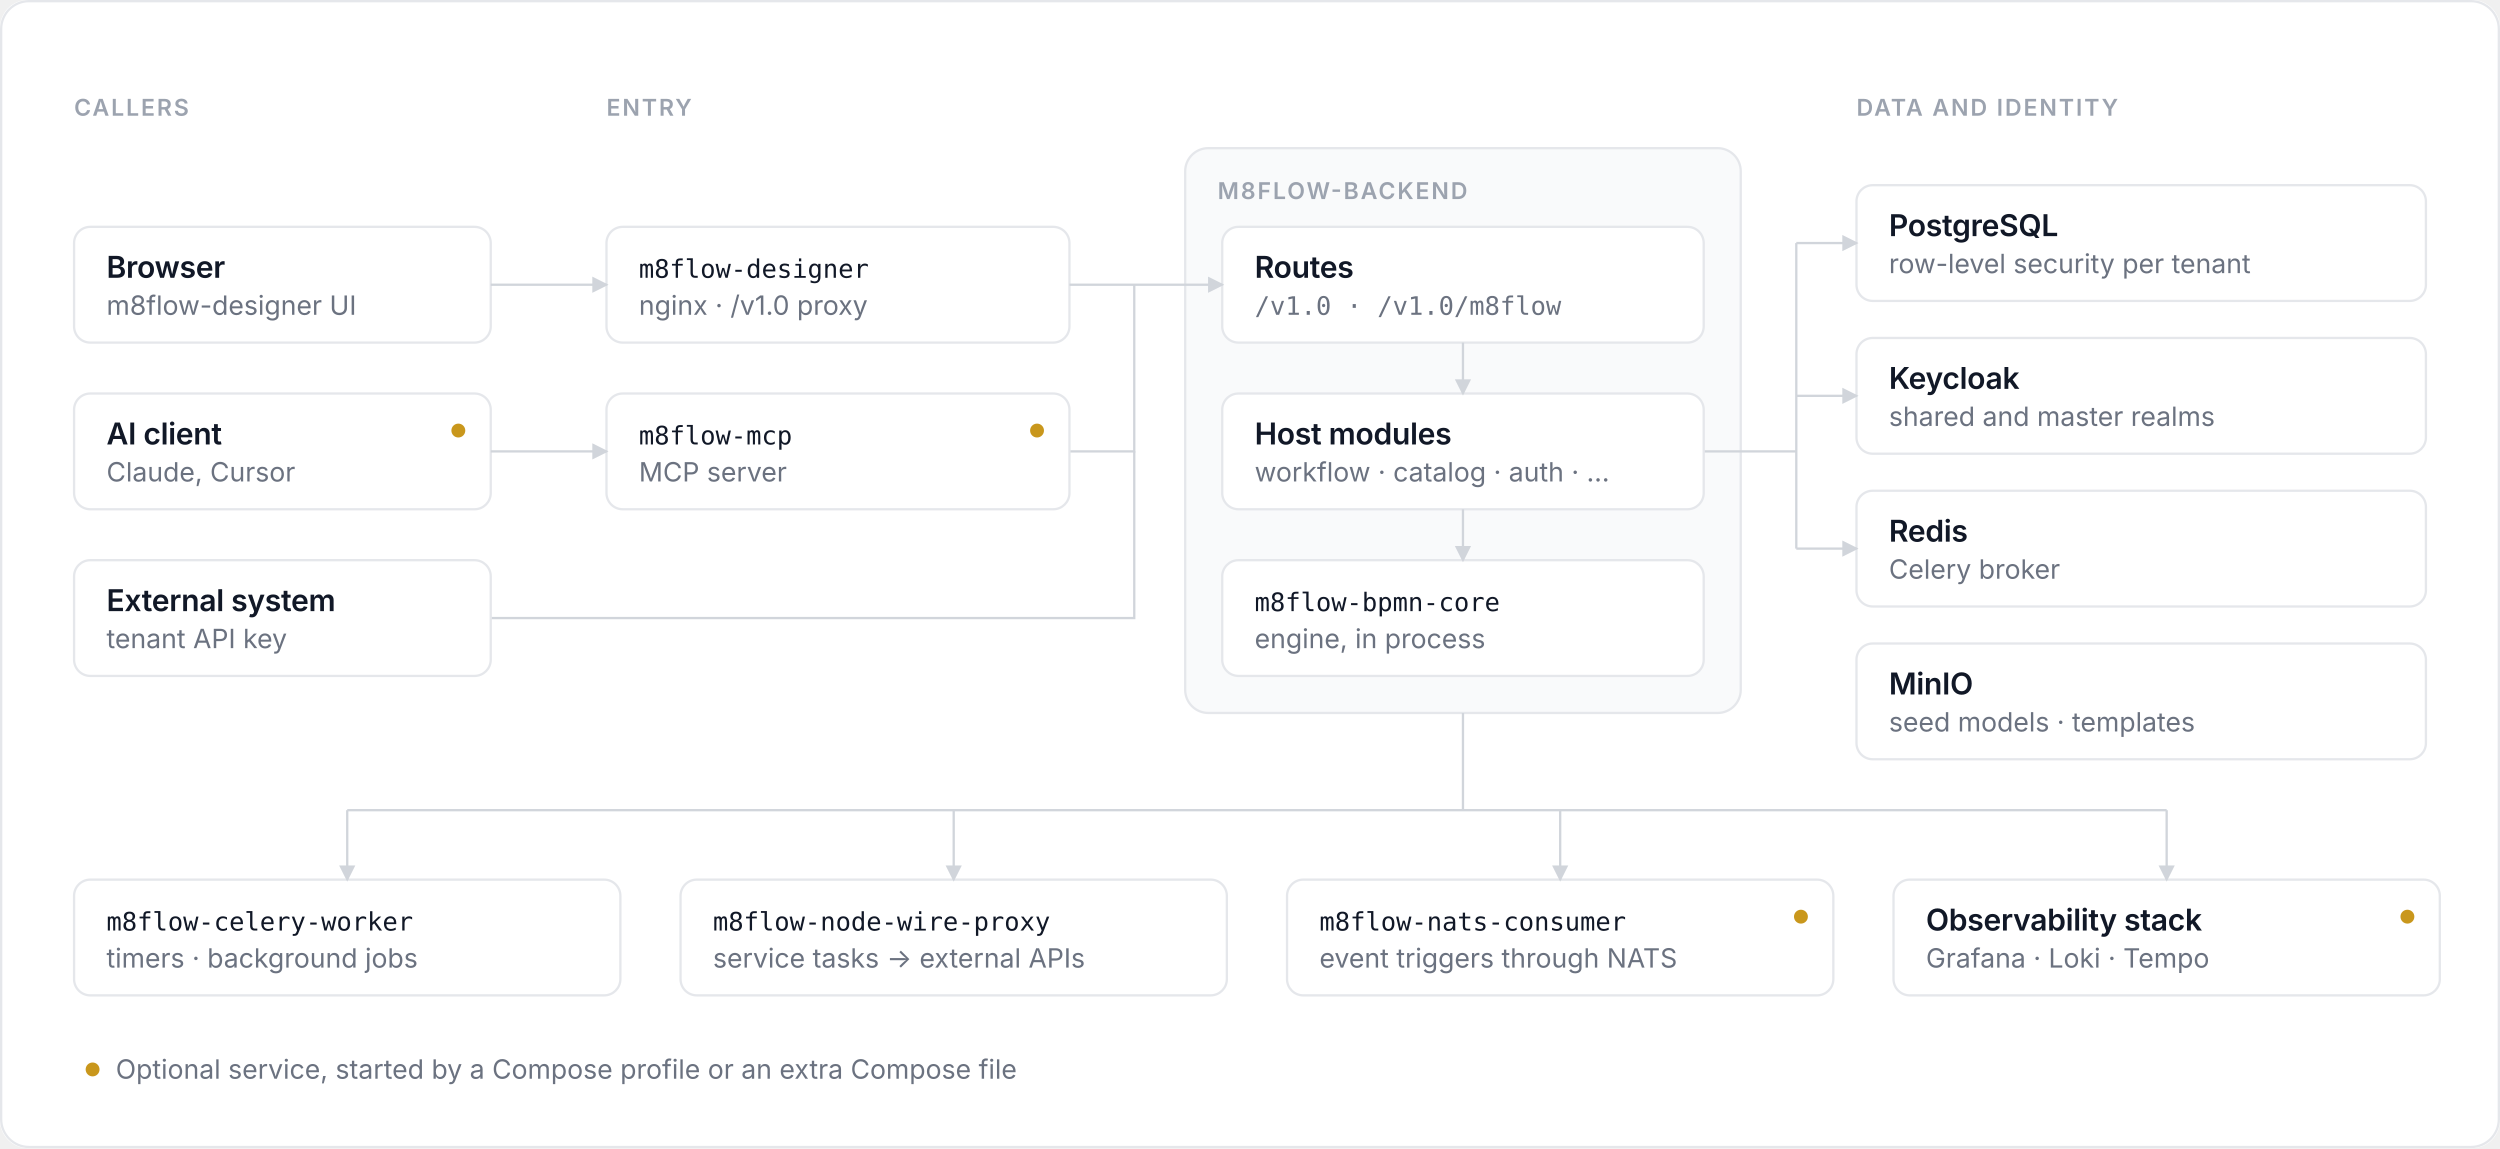
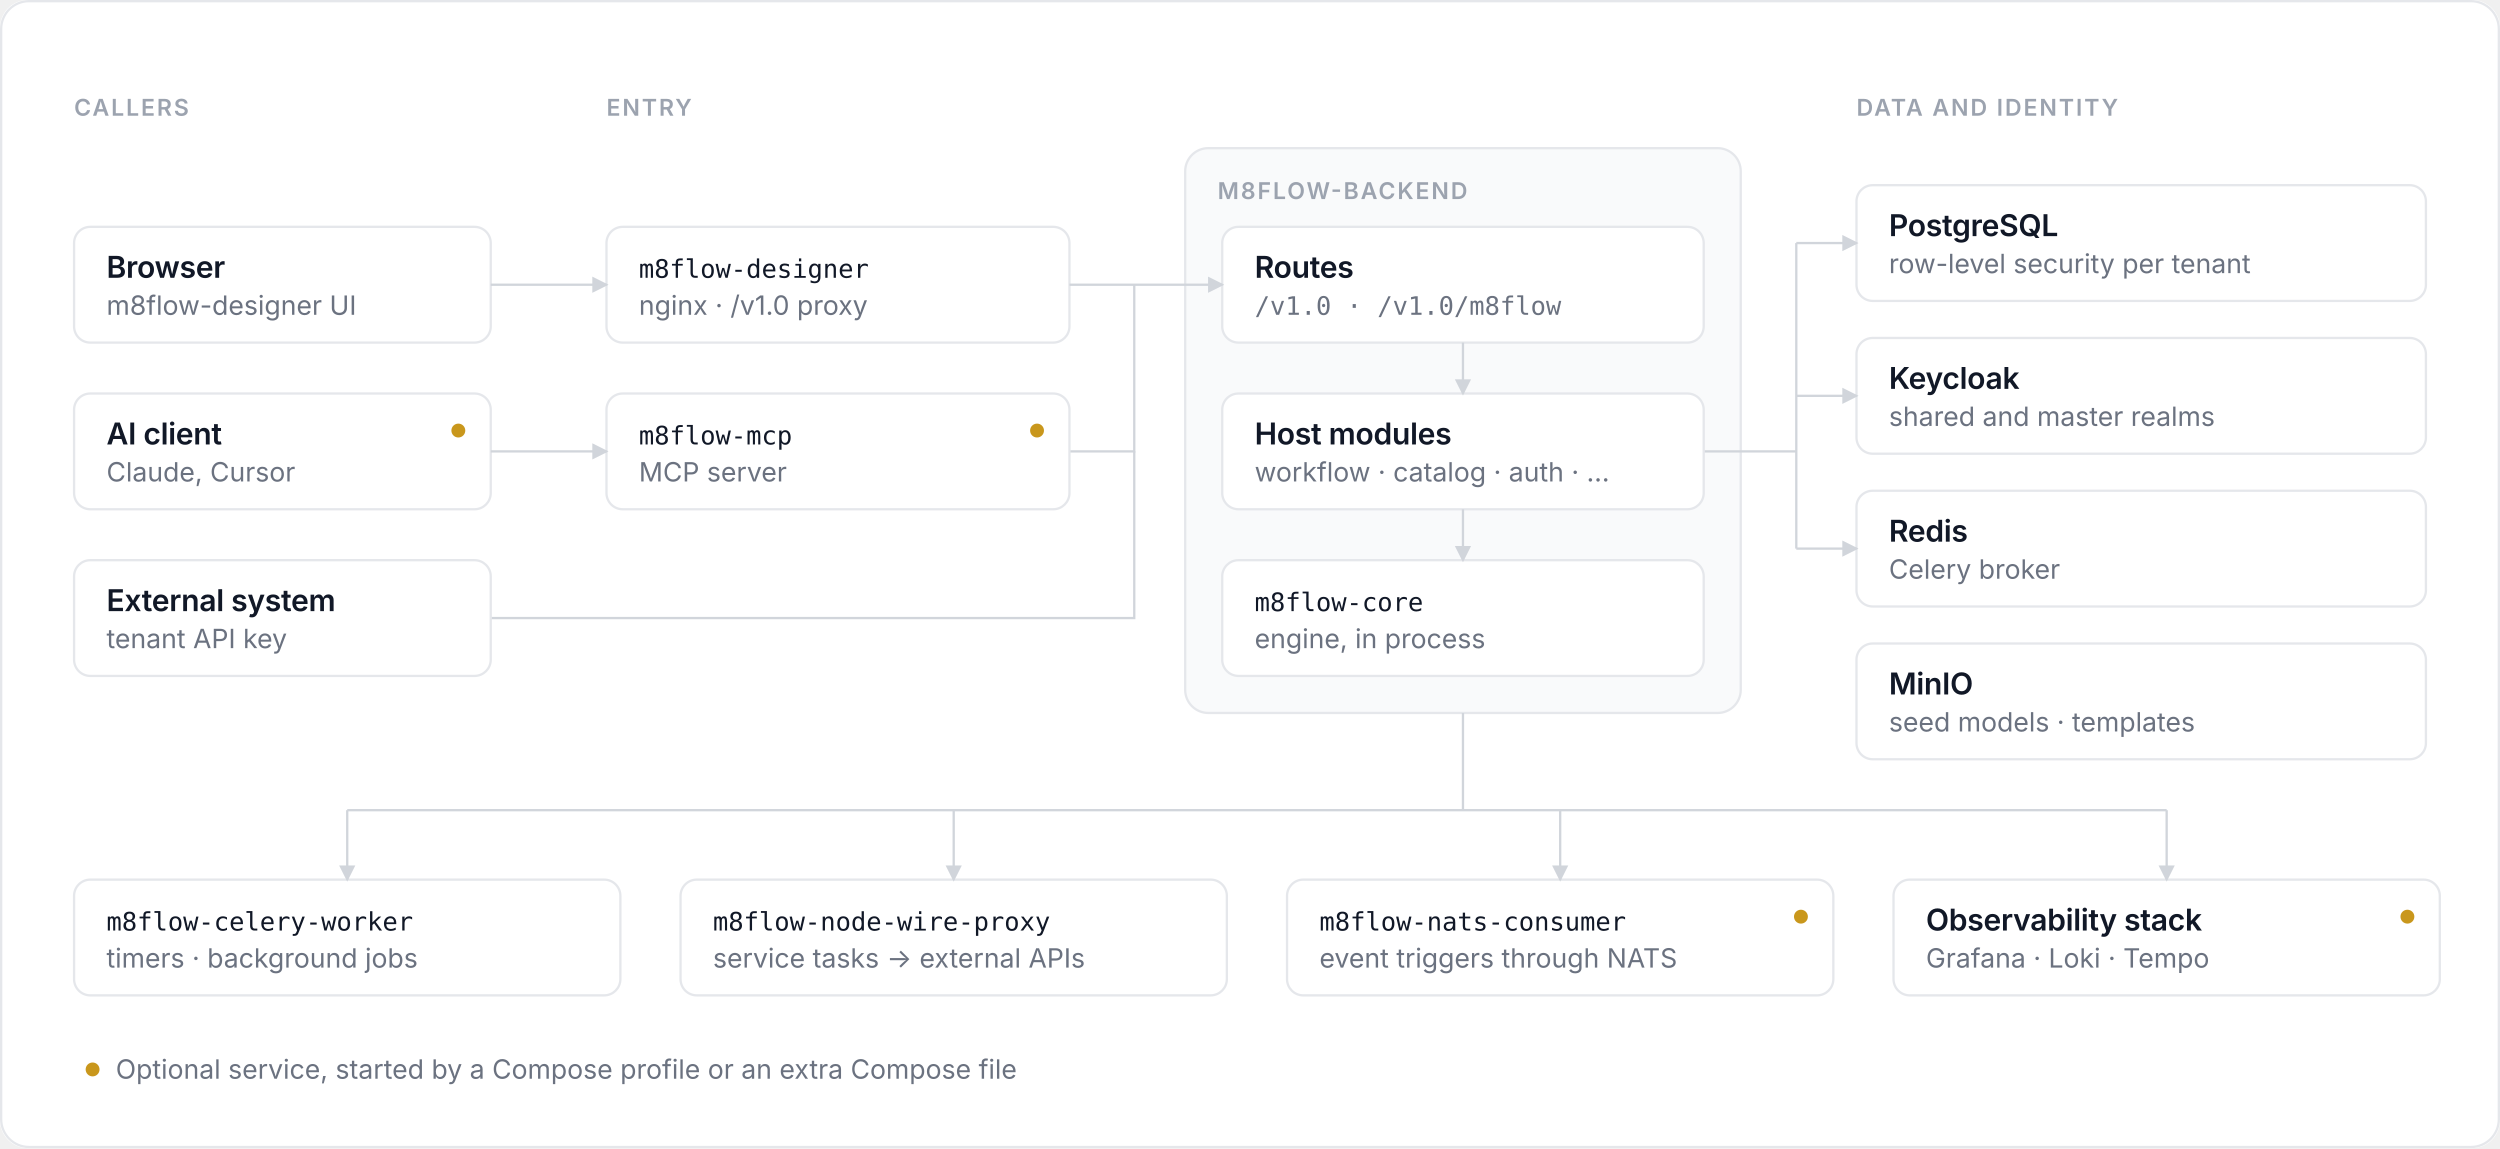
<svg xmlns="http://www.w3.org/2000/svg" viewBox="0 0 1080 496" width="1080" height="496" role="img" aria-labelledby="t d">
  <style>
    text { font-family: Inter, 'SF Pro Text', -apple-system, 'Segoe UI', Roboto, Helvetica, Arial, sans-serif; fill: #111827; }
    .t { font-size: 13px; font-weight: 600; letter-spacing: -0.01em; }
    .b { font-size: 11.5px; fill: #6b7280; }
    .k { font-size: 10px; font-weight: 600; fill: #9ca3af; letter-spacing: 0.08em; }
    .m { font-family: 'JetBrains Mono', 'SF Mono', ui-monospace, Menlo, Consolas, monospace; font-size: 11px; fill: #6b7280; }
    .mi { font-family: 'JetBrains Mono', 'SF Mono', ui-monospace, Menlo, Consolas, monospace; font-size: 11px; fill: #111827; }
    .ln { fill: none; stroke: #d1d5db; stroke-width: 1; }
    .er { fill: none; stroke: #e01d5a; stroke-width: 1; stroke-opacity: .45; }
    .route { offset-rotate: 0deg; opacity: 0; }
    .hl { opacity: 0; animation: hl var(--d, 6s) ease-in-out infinite; animation-delay: var(--w, 0s); }
    .in { opacity: 0; animation: fadein var(--d, 8s) ease-out infinite; animation-delay: var(--w, 0s); }
    @keyframes hl { 0%, 22%, 100% { opacity: 0; } 4%, 16% { opacity: 1; } }
    @keyframes fadein { 0% { opacity: 0; transform: translateY(4px); } 8%, 82% { opacity: 1; transform: none; }
                        92%, 100% { opacity: 0; } }
    .bar { transform-box: fill-box; transform-origin: left; animation: grow 8s ease-in-out infinite; }
    @keyframes grow { 0% { transform: scaleX(0); } 70%, 90% { transform: scaleX(1); } 100% { transform: scaleX(0); } }
    @media (prefers-reduced-motion: reduce) {
      .hl, .route { animation: none !important; opacity: 0; }
      .in, .bar { animation: none; opacity: 1; }
    }
  </style>
  <rect width="1080" height="496" rx="12" fill="#ffffff" />
  <rect x=".5" y=".5" width="1079" height="495" rx="12" fill="none" stroke="#e5e7eb" />
  <defs>
    <marker id="a" viewBox="0 0 8 8" refX="7" refY="4" markerWidth="7" markerHeight="7" orient="auto-start-reverse">
      <path d="M0 0 L8 4 L0 8 z" fill="#d1d5db" />
    </marker>
  </defs>
  <text x="32" y="50" class="k" text-anchor="start">CALLERS</text>
  <text x="262" y="50" class="k" text-anchor="start">ENTRY</text>
  <text x="802" y="50" class="k" text-anchor="start">DATA AND IDENTITY</text>
  <rect x="512" y="64" width="240" height="244" rx="10" fill="#f9fafb" stroke="#e5e7eb" />
  <text x="526" y="86" class="k" text-anchor="start">M8FLOW-BACKEND</text>
  <path class="ln" d="M462 195 L490 195 L490 123" />
  <path class="ln" d="M212 267 L490 267 L490 195" />
  <path class="ln" d="M736 195 L776 195" />
  <path class="ln" d="M776 105 L776 237" />
  <path class="ln" d="M632.0 308 L632.0 350" />
  <path class="ln" d="M150.0 350 L936.0 350" />
  <style>@keyframes r11 { 0% { offset-distance: 0%; opacity: 0; } 1% { opacity: 1; } 49.26% { opacity: 1; } 50.26% { offset-distance: 100%; opacity: 0; } 100% { offset-distance: 100%; opacity: 0; } }</style>
  <circle class="route" r="3" fill="#1a9fc8" style="offset-path: path('M122.0 123 L632.0 123 L632.0 195 L776 195 L776 105 L925.0 105'); animation: r11 8s linear 0.0s infinite" />
  <g class="hl" style="--d: 8s; --w: 0.65s">
    <rect x="262" y="98" width="200" height="50" rx="7" fill="#e8f6fb" stroke="#1a9fc8" stroke-opacity=".5" />
  </g>
  <g class="hl" style="--d: 8s; --w: 1.77s">
    <rect x="528" y="98" width="208" height="50" rx="7" fill="#e8f6fb" stroke="#1a9fc8" stroke-opacity=".5" />
  </g>
  <g class="hl" style="--d: 8s; --w: 2.07s">
    <rect x="528" y="170" width="208" height="50" rx="7" fill="#e8f6fb" stroke="#1a9fc8" stroke-opacity=".5" />
  </g>
  <g class="hl" style="--d: 8s; --w: 3.67s">
    <rect x="802" y="80" width="246" height="50" rx="7" fill="#e8f6fb" stroke="#1a9fc8" stroke-opacity=".5" />
  </g>
  <rect x="32" y="98" width="180" height="50" rx="7" fill="#ffffff" stroke="#e5e7eb" />
  <text x="46" y="120.0" class="t" text-anchor="start">Browser</text>
  <text x="46" y="136.0" class="b" text-anchor="start">m8flow-designer UI</text>
  <rect x="32" y="170" width="180" height="50" rx="7" fill="#ffffff" stroke="#e5e7eb" />
  <text x="46" y="192.0" class="t" text-anchor="start">AI client</text>
  <text x="46" y="208.0" class="b" text-anchor="start">Claude, Cursor</text>
  <circle cx="198" cy="186" r="3" fill="#c9971c" />
  <rect x="32" y="242" width="180" height="50" rx="7" fill="#ffffff" stroke="#e5e7eb" />
  <text x="46" y="264.0" class="t" text-anchor="start">External system</text>
  <text x="46" y="280.0" class="b" text-anchor="start">tenant API key</text>
  <rect x="262" y="98" width="200" height="50" rx="7" fill="#ffffff" stroke="#e5e7eb" />
  <text x="276" y="120.0" class="mi" text-anchor="start">m8flow-designer</text>
  <text x="276" y="136.0" class="b" text-anchor="start">nginx · /v1.0 proxy</text>
  <rect x="262" y="170" width="200" height="50" rx="7" fill="#ffffff" stroke="#e5e7eb" />
  <text x="276" y="192.0" class="mi" text-anchor="start">m8flow-mcp</text>
  <text x="276" y="208.0" class="b" text-anchor="start">MCP server</text>
  <circle cx="448" cy="186" r="3" fill="#c9971c" />
  <rect x="528" y="98" width="208" height="50" rx="7" fill="#ffffff" stroke="#e5e7eb" />
  <text x="542" y="120.0" class="t" text-anchor="start">Routes</text>
  <text x="542" y="136.0" class="m" text-anchor="start">/v1.0 · /v1.0/m8flow</text>
  <rect x="528" y="170" width="208" height="50" rx="7" fill="#ffffff" stroke="#e5e7eb" />
  <text x="542" y="192.0" class="t" text-anchor="start">Host modules</text>
  <text x="542" y="208.0" class="b" text-anchor="start">workflow · catalog · auth · …</text>
  <rect x="528" y="242" width="208" height="50" rx="7" fill="#ffffff" stroke="#e5e7eb" />
-   <text x="542" y="264.0" class="mi" text-anchor="start">m8flow-bpmn-core</text>
+   <text x="542" y="264.0" class="mi" text-anchor="start">m8flow-core</text>
  <text x="542" y="280.0" class="b" text-anchor="start">engine, in process</text>
  <rect x="802" y="80" width="246" height="50" rx="7" fill="#ffffff" stroke="#e5e7eb" />
  <text x="816" y="102.0" class="t" text-anchor="start">PostgreSQL</text>
  <text x="816" y="118.0" class="b" text-anchor="start">row-level security per tenant</text>
  <rect x="802" y="146" width="246" height="50" rx="7" fill="#ffffff" stroke="#e5e7eb" />
  <text x="816" y="168.0" class="t" text-anchor="start">Keycloak</text>
  <text x="816" y="184.0" class="b" text-anchor="start">shared and master realms</text>
  <rect x="802" y="212" width="246" height="50" rx="7" fill="#ffffff" stroke="#e5e7eb" />
  <text x="816" y="234.0" class="t" text-anchor="start">Redis</text>
  <text x="816" y="250.0" class="b" text-anchor="start">Celery broker</text>
  <rect x="802" y="278" width="246" height="50" rx="7" fill="#ffffff" stroke="#e5e7eb" />
  <text x="816" y="300.0" class="t" text-anchor="start">MinIO</text>
  <text x="816" y="316.0" class="b" text-anchor="start">seed models · templates</text>
  <rect x="32" y="380" width="236" height="50" rx="7" fill="#ffffff" stroke="#e5e7eb" />
  <text x="46" y="402.0" class="mi" text-anchor="start">m8flow-celery-worker</text>
  <text x="46" y="418.0" class="b" text-anchor="start">timers · background jobs</text>
  <rect x="294" y="380" width="236" height="50" rx="7" fill="#ffffff" stroke="#e5e7eb" />
  <text x="308" y="402.0" class="mi" text-anchor="start">m8flow-node-wire-proxy</text>
  <text x="308" y="418.0" class="b" text-anchor="start">service tasks → external APIs</text>
  <rect x="556" y="380" width="236" height="50" rx="7" fill="#ffffff" stroke="#e5e7eb" />
  <text x="570" y="402.0" class="mi" text-anchor="start">m8flow-nats-consumer</text>
  <text x="570" y="418.0" class="b" text-anchor="start">event triggers through NATS</text>
  <circle cx="778" cy="396" r="3" fill="#c9971c" />
  <rect x="818" y="380" width="236" height="50" rx="7" fill="#ffffff" stroke="#e5e7eb" />
  <text x="832" y="402.0" class="t" text-anchor="start">Observability stack</text>
  <text x="832" y="418.0" class="b" text-anchor="start">Grafana · Loki · Tempo</text>
  <circle cx="1040" cy="396" r="3" fill="#c9971c" />
  <path class="ln" d="M212 123 L262 123" marker-end="url(#a)" />
  <path class="ln" d="M212 195 L262 195" marker-end="url(#a)" />
  <path class="ln" d="M462 123 L528 123" marker-end="url(#a)" />
  <path class="ln" d="M632.0 148 L632.0 170" marker-end="url(#a)" />
  <path class="ln" d="M632.0 220 L632.0 242" marker-end="url(#a)" />
  <path class="ln" d="M776 105 L802 105" marker-end="url(#a)" />
  <path class="ln" d="M776 171 L802 171" marker-end="url(#a)" />
  <path class="ln" d="M776 237 L802 237" marker-end="url(#a)" />
  <path class="ln" d="M150.0 350 L150.0 380" marker-end="url(#a)" />
  <path class="ln" d="M412.0 350 L412.0 380" marker-end="url(#a)" />
  <path class="ln" d="M674.0 350 L674.0 380" marker-end="url(#a)" />
  <path class="ln" d="M936.0 350 L936.0 380" marker-end="url(#a)" />
  <circle cx="40" cy="462" r="3" fill="#c9971c" />
  <text x="50" y="466" class="b" text-anchor="start">Optional service, started by a Compose profile or an extra Compose file</text>
</svg>
